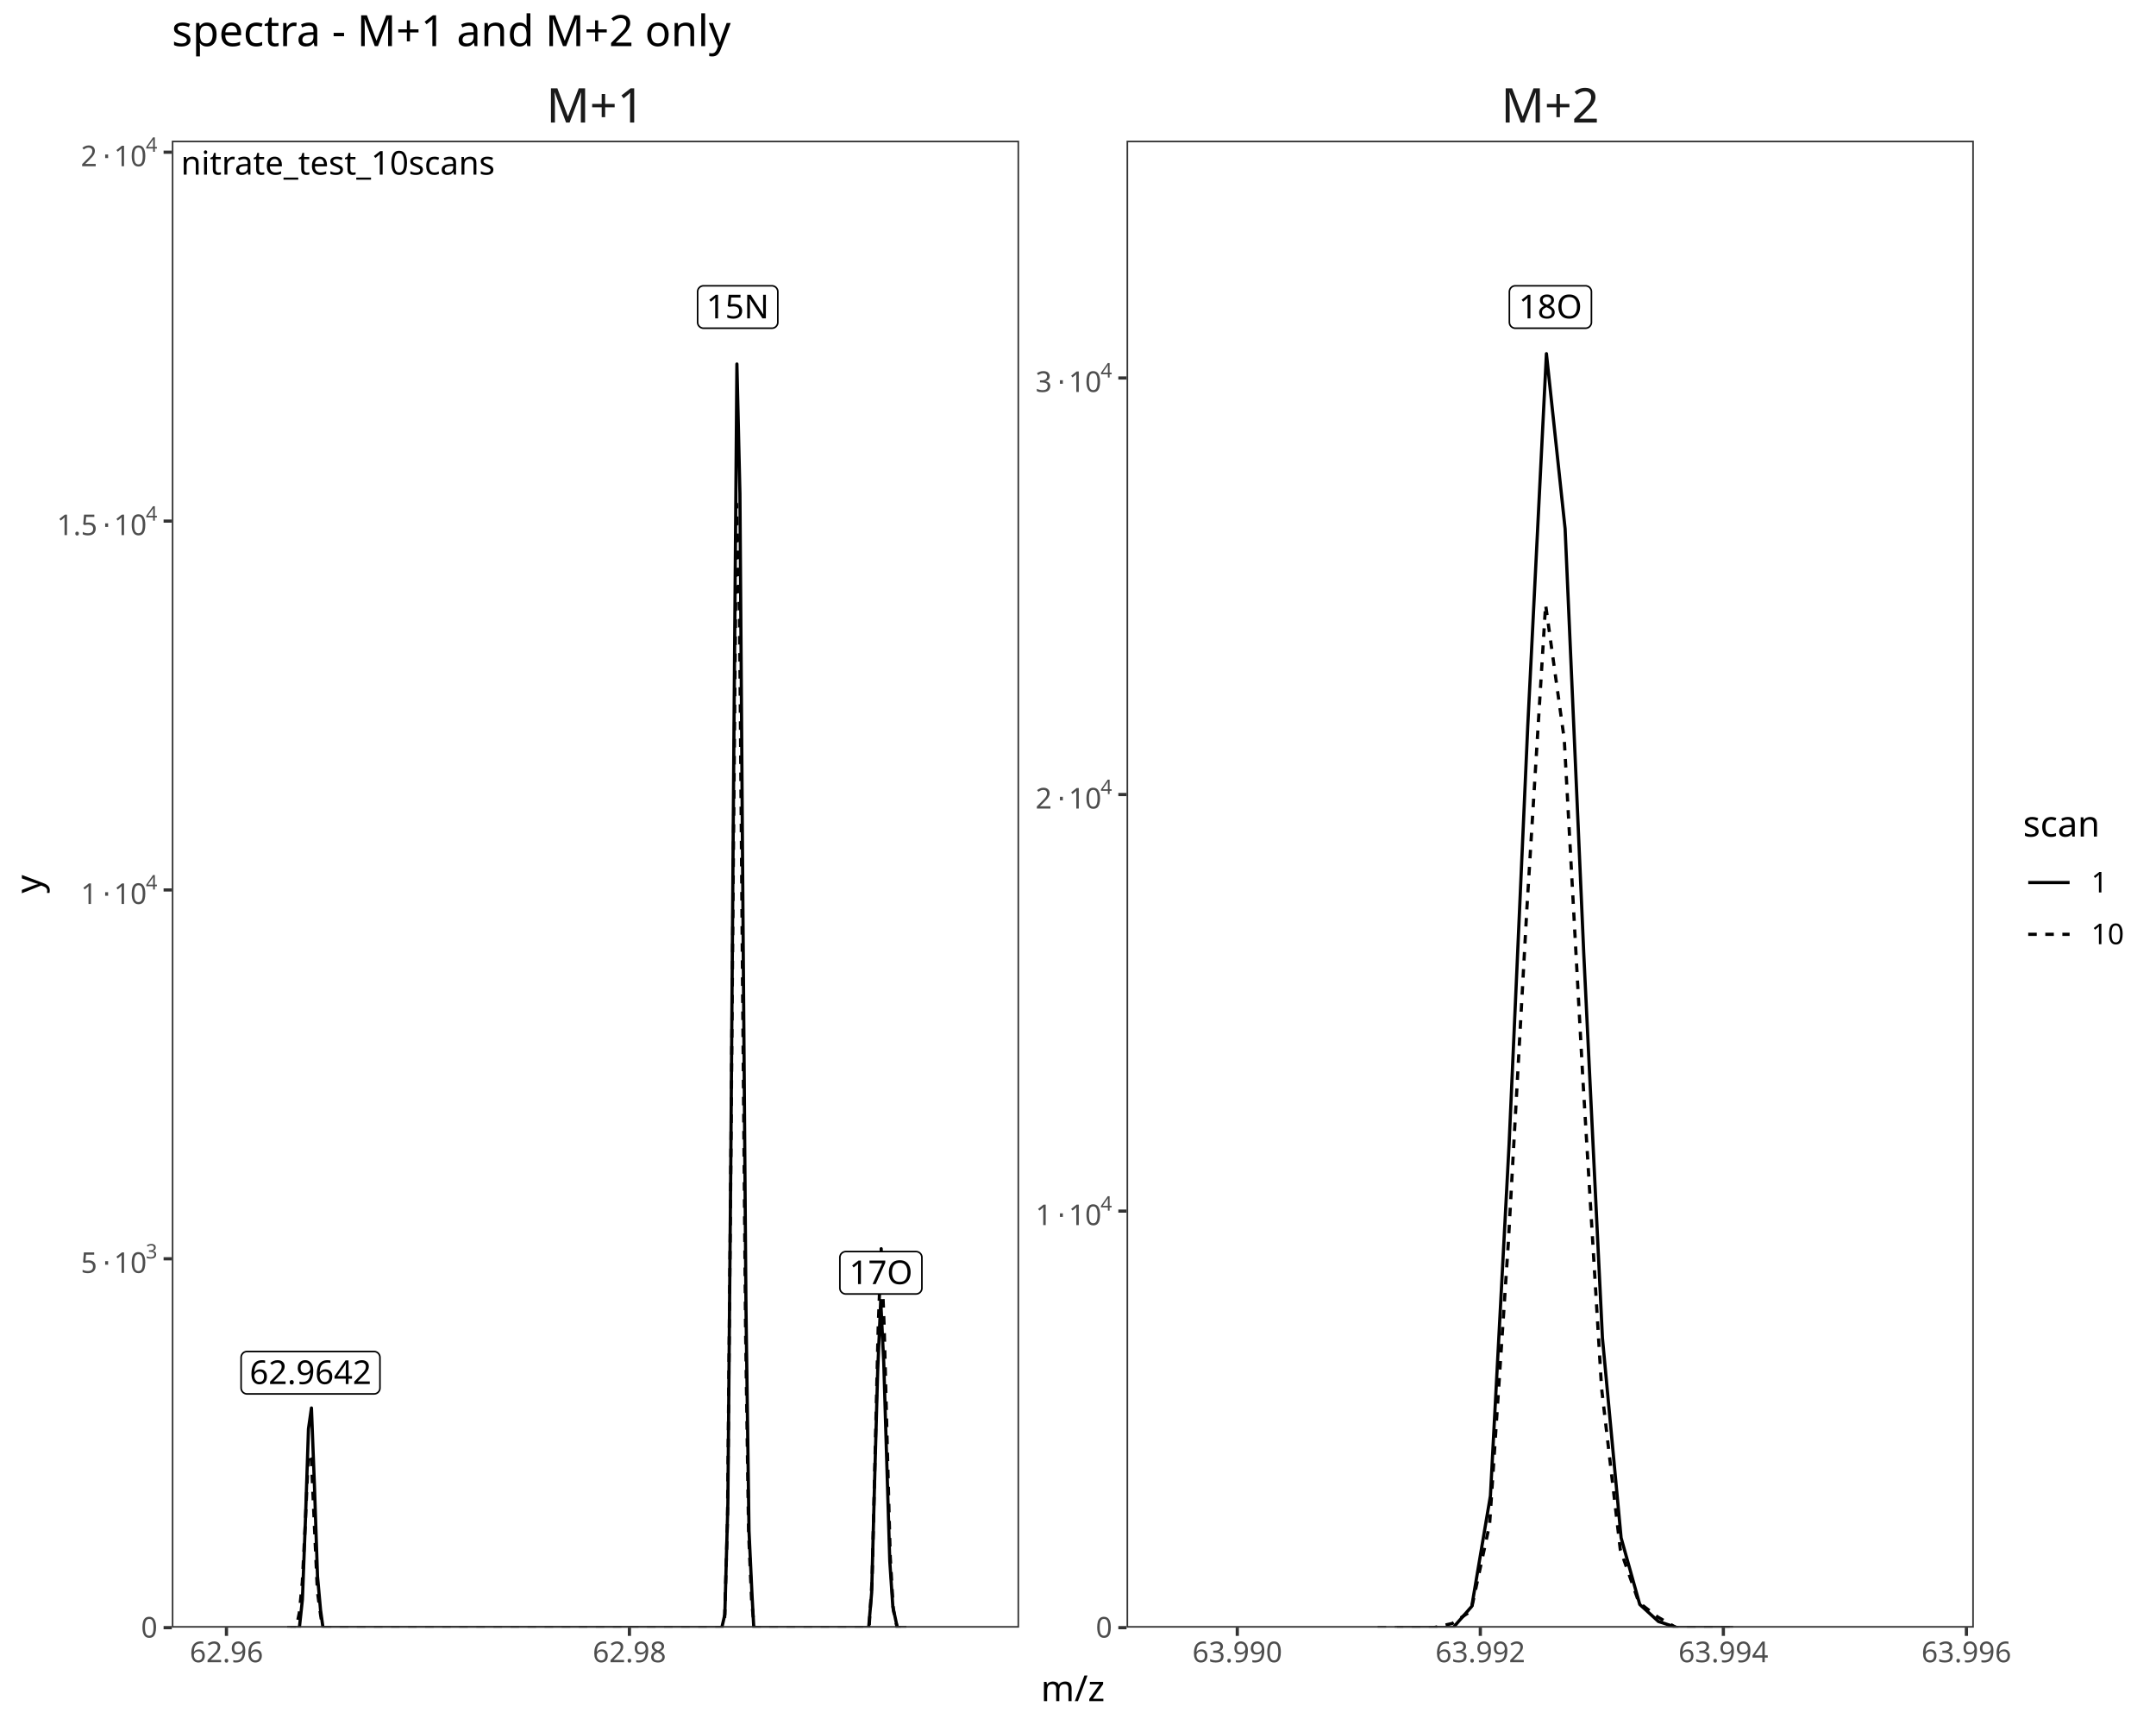
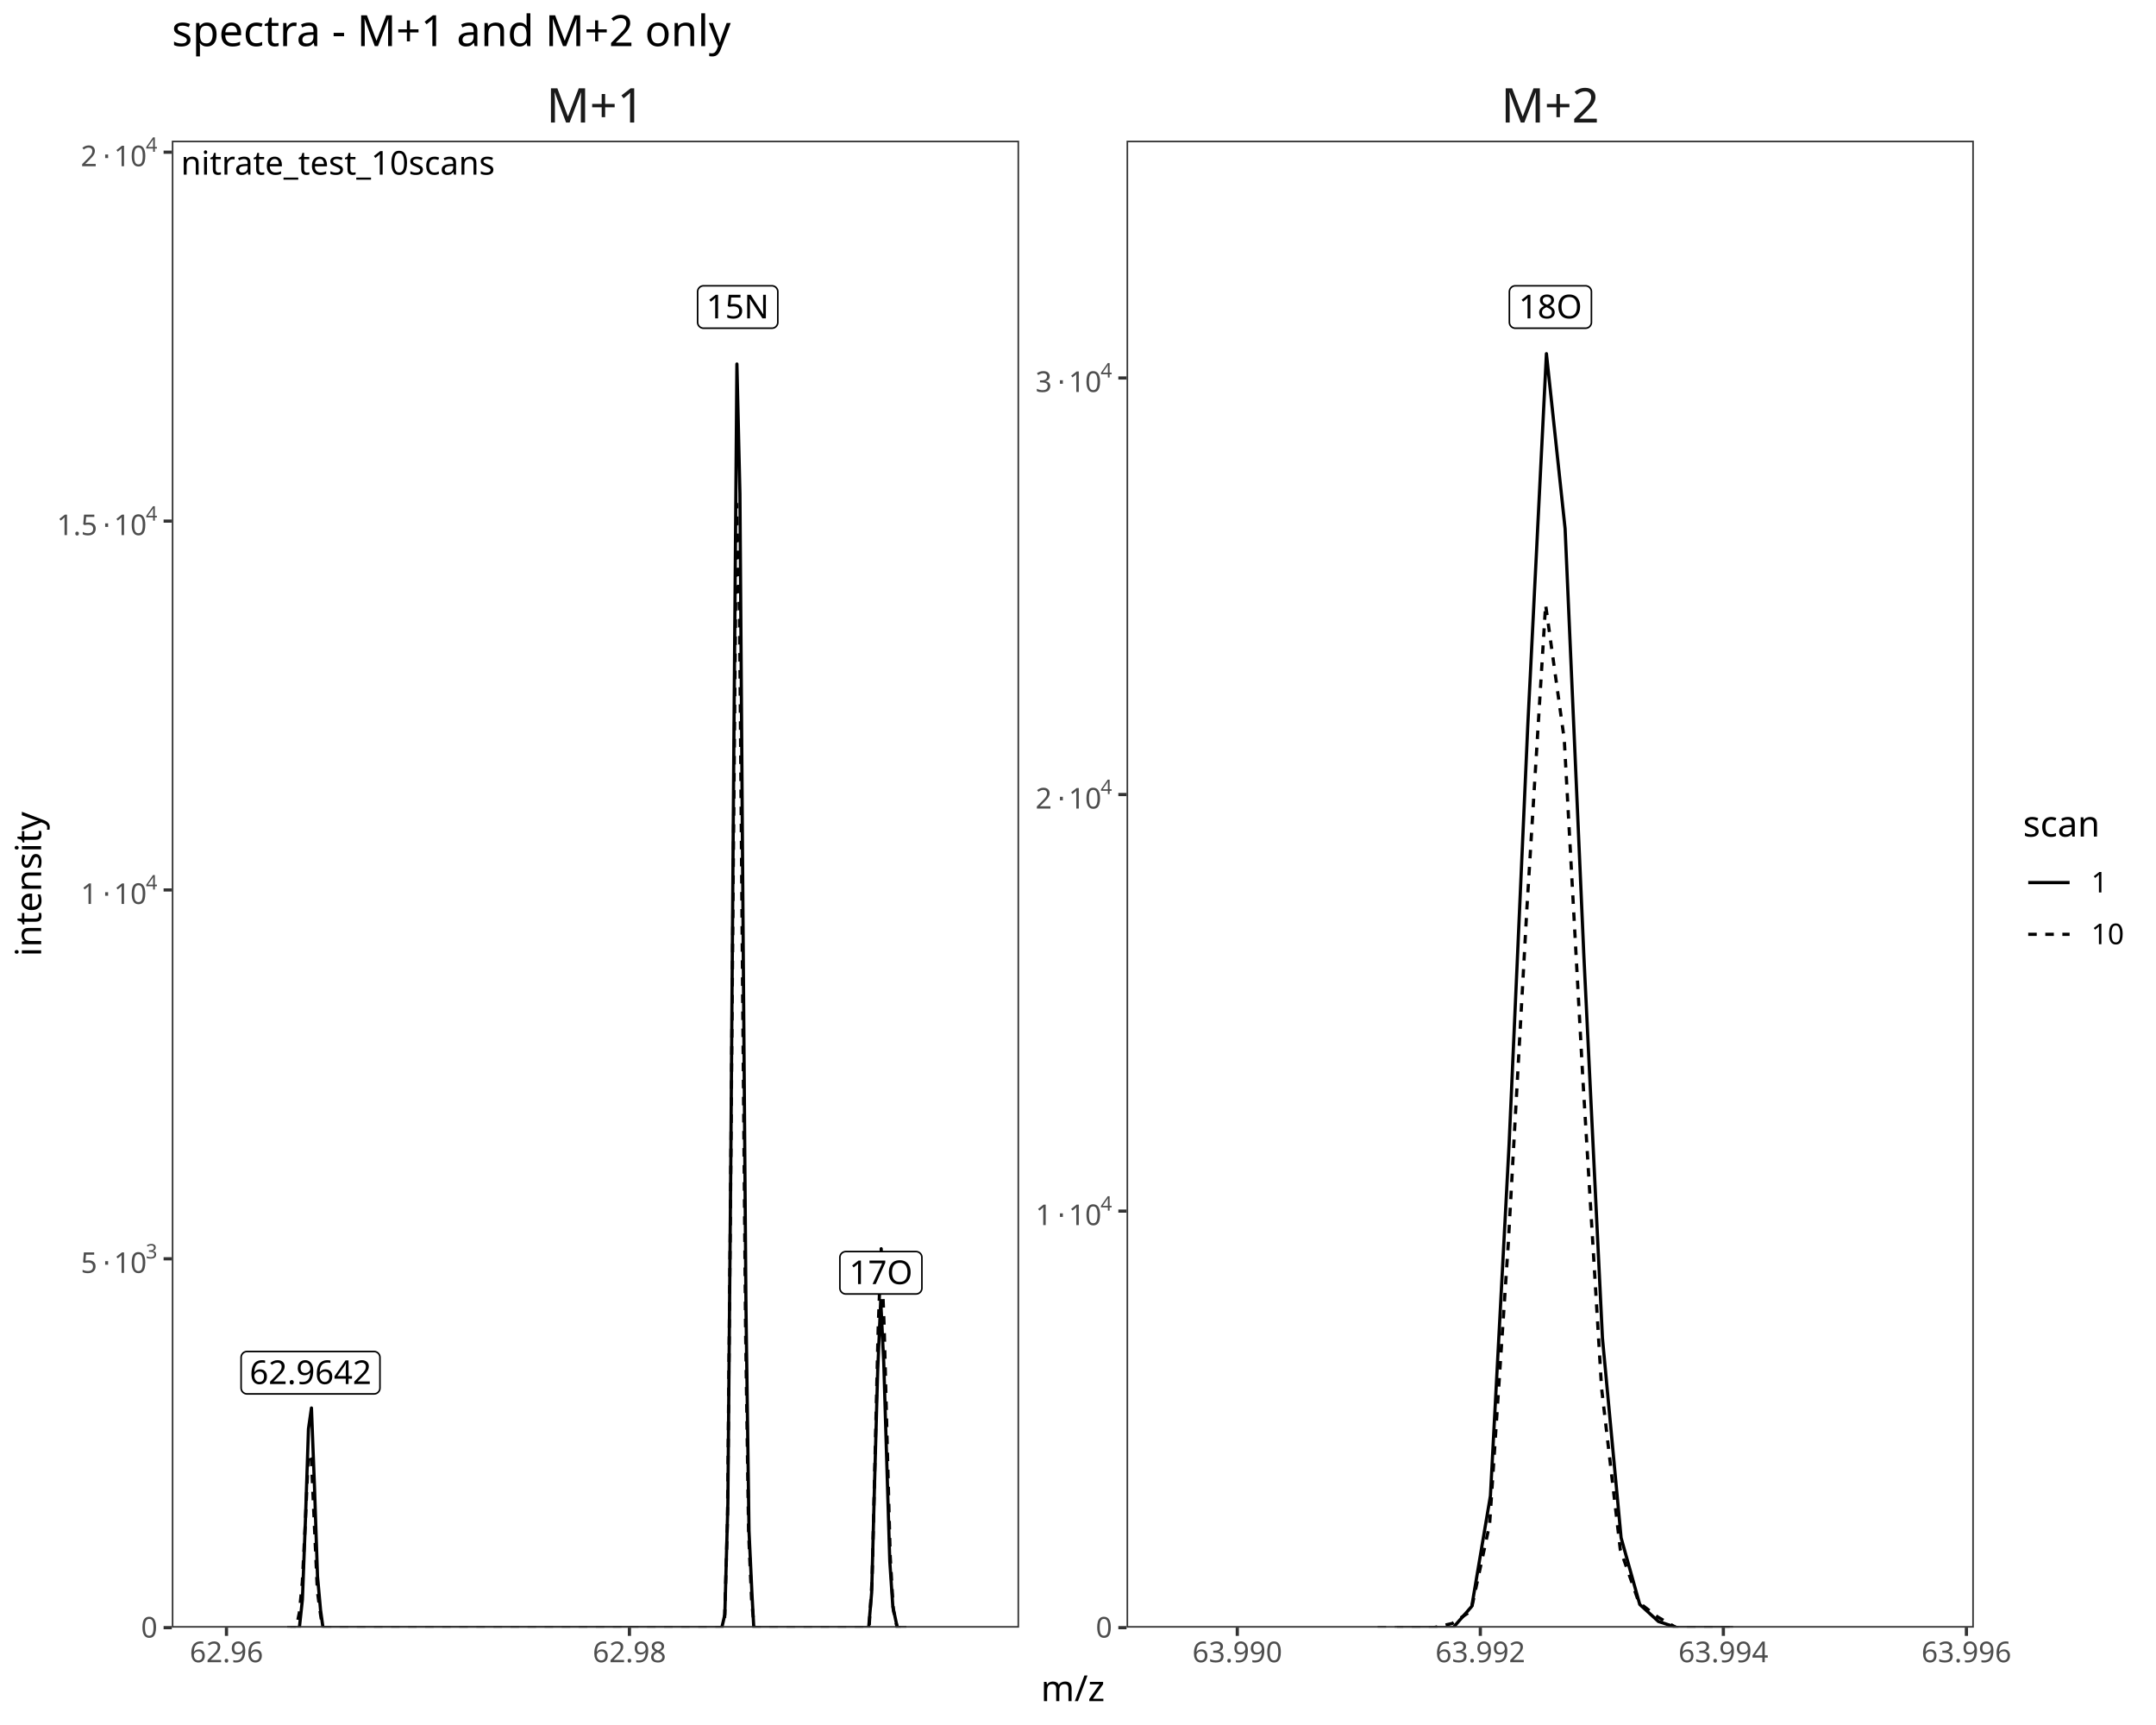
<svg xmlns="http://www.w3.org/2000/svg" class="svglite" data-engine-version="2.0" width="720.00pt" height="576.00pt" viewBox="0 0 720.00 576.00">
  <defs>
    <style type="text/css">
    .svglite line, .svglite polyline, .svglite polygon, .svglite path, .svglite rect, .svglite circle {
      fill: none;
      stroke: #000000;
      stroke-linecap: round;
      stroke-linejoin: round;
      stroke-miterlimit: 10.00;
    }
  </style>
  </defs>
  <rect width="100%" height="100%" style="stroke: none; fill: #FFFFFF;" />
  <defs>
    <clipPath id="cpMC4wMHw3MjAuMDB8MC4wMHw1NzYuMDA=">
      <rect x="0.00" y="0.00" width="720.00" height="576.00" />
    </clipPath>
  </defs>
  <g clip-path="url(#cpMC4wMHw3MjAuMDB8MC4wMHw1NzYuMDA=)">
</g>
  <defs>
    <clipPath id="cpNTcuMzd8MzQwLjMzfDQ2Ljk2fDU0My41MA==">
      <rect x="57.37" y="46.96" width="282.96" height="496.54" />
    </clipPath>
  </defs>
  <g clip-path="url(#cpNTcuMzd8MzQwLjMzfDQ2Ljk2fDU0My41MA==)">
    <polyline points="96.95,543.50 97.96,543.50 98.97,543.50 99.98,543.50 100.99,534.10 102.00,507.55 103.01,477.14 104.01,470.15 105.02,496.39 106.03,526.34 107.04,537.57 107.86,543.50 108.87,543.50 109.87,543.50 110.88,543.50 238.02,543.50 239.03,543.50 240.04,543.50 241.05,543.50 242.06,539.11 243.07,502.12 244.07,385.49 245.08,247.35 246.09,121.55 247.10,164.77 248.11,304.56 249.12,436.61 250.13,511.19 251.14,532.65 251.73,543.50 252.74,543.50 253.75,543.50 254.76,543.50 287.06,543.50 288.07,543.50 289.08,543.50 290.09,543.50 291.09,531.81 292.10,493.82 293.11,457.57 294.12,434.28 295.13,455.01 296.14,488.32 297.15,521.43 298.16,536.41 299.66,543.50 300.67,543.50 301.68,543.50 302.69,543.50 " style="stroke-width: 1.07; stroke-linecap: butt;" />
    <polyline points="95.92,543.50 96.93,543.50 97.93,543.50 98.94,543.50 99.95,538.58 100.96,528.30 101.97,508.35 102.98,485.50 103.99,487.34 105.00,509.63 106.00,531.37 107.01,538.89 107.73,543.50 108.74,543.50 109.75,543.50 110.76,543.50 237.89,543.50 238.90,543.50 239.91,543.50 240.92,543.50 241.93,542.45 242.94,507.98 243.95,402.27 244.96,280.31 245.97,168.27 246.97,205.45 247.98,328.64 248.99,443.98 250.00,511.90 251.01,534.54 251.88,543.50 252.89,543.50 253.90,543.50 254.90,543.50 286.19,543.50 287.20,543.50 288.21,543.50 289.22,543.50 290.23,543.50 291.24,527.40 292.25,485.29 293.26,443.69 294.27,416.97 295.28,443.41 296.29,482.38 297.30,519.85 298.31,537.47 299.61,543.50 300.62,543.50 301.63,543.50 302.64,543.50 " style="stroke-width: 1.07; stroke-dasharray: 2.85,2.85; stroke-linecap: butt;" />
    <text x="60.42" y="58.31" style="font-size: 11.00px; font-family: sans;" textLength="101.53px" lengthAdjust="spacingAndGlyphs">nitrate_test_10scans</text>
    <polygon points="82.50,465.45 124.91,465.45 124.83,465.45 125.15,465.43 125.46,465.37 125.76,465.26 126.03,465.10 126.28,464.90 126.49,464.66 126.66,464.39 126.79,464.10 126.86,463.79 126.89,463.47 126.89,463.47 126.89,453.26 126.89,453.26 126.86,452.94 126.79,452.63 126.66,452.34 126.49,452.07 126.28,451.83 126.03,451.63 125.76,451.47 125.46,451.36 125.15,451.29 124.91,451.28 82.50,451.28 82.74,451.29 82.42,451.28 82.11,451.32 81.80,451.41 81.51,451.54 81.25,451.72 81.02,451.95 80.83,452.20 80.68,452.48 80.58,452.78 80.53,453.10 80.52,453.26 80.52,463.47 80.53,463.31 80.53,463.63 80.58,463.94 80.68,464.24 80.83,464.53 81.02,464.78 81.25,465.00 81.51,465.18 81.80,465.32 82.11,465.41 82.42,465.45 " style="stroke-width: 0.53; fill: #FFFFFF;" />
    <text x="103.71" y="462.15" text-anchor="middle" style="font-size: 11.00px; font-family: sans;" textLength="39.76px" lengthAdjust="spacingAndGlyphs">62.9642</text>
    <polygon points="234.95,109.60 257.77,109.60 257.69,109.60 258.01,109.58 258.32,109.52 258.62,109.41 258.90,109.25 259.14,109.05 259.35,108.81 259.52,108.54 259.65,108.25 259.73,107.94 259.75,107.62 259.75,107.62 259.75,97.41 259.75,97.41 259.73,97.09 259.65,96.78 259.52,96.49 259.35,96.22 259.14,95.98 258.90,95.78 258.62,95.62 258.32,95.51 258.01,95.44 257.77,95.43 234.95,95.43 235.19,95.44 234.87,95.43 234.55,95.47 234.25,95.56 233.96,95.69 233.70,95.88 233.47,96.10 233.28,96.35 233.13,96.63 233.03,96.94 232.98,97.25 232.97,97.41 232.97,107.62 232.98,107.46 232.98,107.78 233.03,108.09 233.13,108.40 233.28,108.68 233.47,108.93 233.70,109.15 233.96,109.33 234.25,109.47 234.55,109.56 234.87,109.60 " style="stroke-width: 0.53; fill: #FFFFFF;" />
    <text x="246.36" y="106.30" text-anchor="middle" style="font-size: 11.00px; font-family: sans;" textLength="20.18px" lengthAdjust="spacingAndGlyphs">15N</text>
    <polygon points="282.46,432.08 305.89,432.08 305.82,432.08 306.13,432.06 306.45,432.00 306.74,431.89 307.02,431.73 307.27,431.53 307.48,431.29 307.65,431.02 307.77,430.73 307.85,430.42 307.87,430.10 307.87,430.10 307.87,419.89 307.87,419.89 307.85,419.57 307.77,419.26 307.65,418.97 307.48,418.70 307.27,418.46 307.02,418.26 306.74,418.10 306.45,417.99 306.13,417.92 305.89,417.91 282.46,417.91 282.70,417.92 282.38,417.91 282.06,417.95 281.76,418.04 281.47,418.17 281.21,418.36 280.98,418.58 280.78,418.83 280.64,419.11 280.54,419.41 280.48,419.73 280.48,419.89 280.48,430.10 280.48,429.94 280.48,430.26 280.54,430.57 280.64,430.88 280.78,431.16 280.98,431.41 281.21,431.63 281.47,431.81 281.76,431.95 282.06,432.04 282.38,432.08 " style="stroke-width: 0.53; fill: #FFFFFF;" />
    <text x="294.18" y="428.78" text-anchor="middle" style="font-size: 11.00px; font-family: sans;" textLength="20.80px" lengthAdjust="spacingAndGlyphs">17O</text>
    <rect x="57.37" y="46.96" width="282.96" height="496.54" style="stroke-width: 1.07; stroke: #333333;" />
  </g>
  <g clip-path="url(#cpMC4wMHw3MjAuMDB8MC4wMHw1NzYuMDA=)">
</g>
  <defs>
    <clipPath id="cpMzc2LjIxfDY1OS4xNnw0Ni45Nnw1NDMuNTA=">
      <rect x="376.21" y="46.96" width="282.96" height="496.54" />
    </clipPath>
  </defs>
  <g clip-path="url(#cpMzc2LjIxfDY1OS4xNnw0Ni45Nnw1NDMuNTA=)">
    <polyline points="466.57,543.50 472.80,543.50 479.03,543.50 485.27,543.50 491.50,536.38 497.73,499.45 503.97,381.96 510.20,242.39 516.43,118.10 522.67,176.55 528.90,318.38 535.14,446.80 541.37,513.50 547.60,535.75 553.84,541.44 560.07,543.50 566.31,543.50 572.54,543.50 578.77,543.50 " style="stroke-width: 1.07; stroke-linecap: butt;" />
    <polyline points="460.06,543.50 466.29,543.50 472.52,543.50 478.76,543.50 484.99,542.09 491.23,537.96 497.46,508.99 503.69,415.34 509.93,303.03 516.16,201.92 522.39,246.92 528.63,360.81 534.86,463.66 541.10,517.42 547.33,535.12 553.56,539.91 559.80,543.50 566.03,543.50 572.27,543.50 578.50,543.50 " style="stroke-width: 1.07; stroke-dasharray: 2.85,2.85; stroke-linecap: butt;" />
    <polygon points="506.04,109.60 529.48,109.60 529.40,109.60 529.72,109.58 530.03,109.52 530.33,109.41 530.61,109.25 530.85,109.05 531.06,108.81 531.23,108.54 531.36,108.25 531.44,107.94 531.46,107.62 531.46,107.62 531.46,97.41 531.46,97.41 531.44,97.09 531.36,96.78 531.23,96.49 531.06,96.22 530.85,95.98 530.61,95.78 530.33,95.62 530.03,95.51 529.72,95.44 529.48,95.43 506.04,95.43 506.28,95.44 505.97,95.43 505.65,95.47 505.34,95.56 505.05,95.69 504.79,95.88 504.56,96.10 504.37,96.35 504.22,96.63 504.12,96.94 504.07,97.25 504.06,97.41 504.06,107.62 504.07,107.46 504.07,107.78 504.12,108.09 504.22,108.40 504.37,108.68 504.56,108.93 504.79,109.15 505.05,109.33 505.34,109.47 505.65,109.56 505.97,109.60 " style="stroke-width: 0.53; fill: #FFFFFF;" />
    <text x="517.76" y="106.30" text-anchor="middle" style="font-size: 11.00px; font-family: sans;" textLength="20.80px" lengthAdjust="spacingAndGlyphs">18O</text>
    <rect x="376.21" y="46.96" width="282.96" height="496.54" style="stroke-width: 1.07; stroke: #333333;" />
  </g>
  <g clip-path="url(#cpMC4wMHw3MjAuMDB8MC4wMHw1NzYuMDA=)">
</g>
  <defs>
    <clipPath id="cpNTcuMzd8MzQwLjMzfDIzLjg2fDQ2Ljk2">
      <rect x="57.37" y="23.86" width="282.96" height="23.10" />
    </clipPath>
  </defs>
  <g clip-path="url(#cpNTcuMzd8MzQwLjMzfDIzLjg2fDQ2Ljk2)">
    <text x="198.85" y="40.91" text-anchor="middle" style="font-size: 16.00px; fill: #1A1A1A; font-family: sans;" textLength="31.58px" lengthAdjust="spacingAndGlyphs">M+1</text>
  </g>
  <g clip-path="url(#cpMC4wMHw3MjAuMDB8MC4wMHw1NzYuMDA=)">
</g>
  <defs>
    <clipPath id="cpMzc2LjIxfDY1OS4xNnwyMy44Nnw0Ni45Ng==">
      <rect x="376.21" y="23.86" width="282.96" height="23.10" />
    </clipPath>
  </defs>
  <g clip-path="url(#cpMzc2LjIxfDY1OS4xNnwyMy44Nnw0Ni45Ng==)">
    <text x="517.69" y="40.91" text-anchor="middle" style="font-size: 16.00px; fill: #1A1A1A; font-family: sans;" textLength="31.58px" lengthAdjust="spacingAndGlyphs">M+2</text>
  </g>
  <g clip-path="url(#cpMC4wMHw3MjAuMDB8MC4wMHw1NzYuMDA=)">
    <polyline points="75.63,546.24 75.63,543.50 " style="stroke-width: 1.07; stroke: #333333; stroke-linecap: butt;" />
    <polyline points="210.20,546.24 210.20,543.50 " style="stroke-width: 1.07; stroke: #333333; stroke-linecap: butt;" />
    <text x="75.63" y="555.04" text-anchor="middle" style="font-size: 9.60px; fill: #4D4D4D; font-family: sans;" textLength="24.02px" lengthAdjust="spacingAndGlyphs">62.96</text>
    <text x="210.20" y="555.04" text-anchor="middle" style="font-size: 9.60px; fill: #4D4D4D; font-family: sans;" textLength="24.02px" lengthAdjust="spacingAndGlyphs">62.98</text>
    <polyline points="413.20,546.24 413.20,543.50 " style="stroke-width: 1.07; stroke: #333333; stroke-linecap: butt;" />
    <polyline points="494.36,546.24 494.36,543.50 " style="stroke-width: 1.07; stroke: #333333; stroke-linecap: butt;" />
    <polyline points="575.52,546.24 575.52,543.50 " style="stroke-width: 1.07; stroke: #333333; stroke-linecap: butt;" />
    <polyline points="656.69,546.24 656.69,543.50 " style="stroke-width: 1.07; stroke: #333333; stroke-linecap: butt;" />
    <text x="413.20" y="555.04" text-anchor="middle" style="font-size: 9.60px; fill: #4D4D4D; font-family: sans;" textLength="29.36px" lengthAdjust="spacingAndGlyphs">63.990</text>
    <text x="494.36" y="555.04" text-anchor="middle" style="font-size: 9.60px; fill: #4D4D4D; font-family: sans;" textLength="29.36px" lengthAdjust="spacingAndGlyphs">63.992</text>
    <text x="575.52" y="555.04" text-anchor="middle" style="font-size: 9.60px; fill: #4D4D4D; font-family: sans;" textLength="29.36px" lengthAdjust="spacingAndGlyphs">63.994</text>
    <text x="656.69" y="555.04" text-anchor="middle" style="font-size: 9.60px; fill: #4D4D4D; font-family: sans;" textLength="29.36px" lengthAdjust="spacingAndGlyphs">63.996</text>
    <text x="365.94" y="546.81" style="font-size: 9.60px; fill: #4D4D4D; font-family: sans;" textLength="5.34px" lengthAdjust="spacingAndGlyphs">0</text>
    <text x="345.81" y="409.08" style="font-size: 9.60px; fill: #4D4D4D; font-family: sans;" textLength="5.34px" lengthAdjust="spacingAndGlyphs">1</text>
    <text x="352.93" y="409.08" style="font-size: 9.60px; fill: #4D4D4D; font-family: sans;" textLength="2.15px" lengthAdjust="spacingAndGlyphs">⋅</text>
    <text x="356.86" y="409.08" style="font-size: 9.60px; fill: #4D4D4D; font-family: sans;" textLength="10.68px" lengthAdjust="spacingAndGlyphs">10</text>
    <text x="367.54" y="404.26" style="font-size: 6.72px; fill: #4D4D4D; font-family: sans;" textLength="3.74px" lengthAdjust="spacingAndGlyphs">4</text>
    <text x="345.81" y="269.98" style="font-size: 9.60px; fill: #4D4D4D; font-family: sans;" textLength="5.34px" lengthAdjust="spacingAndGlyphs">2</text>
    <text x="352.93" y="269.98" style="font-size: 9.60px; fill: #4D4D4D; font-family: sans;" textLength="2.15px" lengthAdjust="spacingAndGlyphs">⋅</text>
    <text x="356.86" y="269.98" style="font-size: 9.60px; fill: #4D4D4D; font-family: sans;" textLength="10.68px" lengthAdjust="spacingAndGlyphs">10</text>
    <text x="367.54" y="265.16" style="font-size: 6.72px; fill: #4D4D4D; font-family: sans;" textLength="3.74px" lengthAdjust="spacingAndGlyphs">4</text>
    <text x="345.81" y="130.88" style="font-size: 9.60px; fill: #4D4D4D; font-family: sans;" textLength="5.34px" lengthAdjust="spacingAndGlyphs">3</text>
    <text x="352.93" y="130.88" style="font-size: 9.60px; fill: #4D4D4D; font-family: sans;" textLength="2.15px" lengthAdjust="spacingAndGlyphs">⋅</text>
    <text x="356.86" y="130.88" style="font-size: 9.60px; fill: #4D4D4D; font-family: sans;" textLength="10.68px" lengthAdjust="spacingAndGlyphs">10</text>
    <text x="367.54" y="126.06" style="font-size: 6.72px; fill: #4D4D4D; font-family: sans;" textLength="3.74px" lengthAdjust="spacingAndGlyphs">4</text>
    <polyline points="373.47,543.50 376.21,543.50 " style="stroke-width: 1.07; stroke: #333333; stroke-linecap: butt;" />
    <polyline points="373.47,404.40 376.21,404.40 " style="stroke-width: 1.07; stroke: #333333; stroke-linecap: butt;" />
    <polyline points="373.47,265.30 376.21,265.30 " style="stroke-width: 1.07; stroke: #333333; stroke-linecap: butt;" />
    <polyline points="373.47,126.21 376.21,126.21 " style="stroke-width: 1.07; stroke: #333333; stroke-linecap: butt;" />
    <text x="47.10" y="546.81" style="font-size: 9.60px; fill: #4D4D4D; font-family: sans;" textLength="5.34px" lengthAdjust="spacingAndGlyphs">0</text>
    <text x="26.98" y="425.04" style="font-size: 9.60px; fill: #4D4D4D; font-family: sans;" textLength="5.34px" lengthAdjust="spacingAndGlyphs">5</text>
    <text x="34.09" y="425.04" style="font-size: 9.60px; fill: #4D4D4D; font-family: sans;" textLength="2.15px" lengthAdjust="spacingAndGlyphs">⋅</text>
    <text x="38.02" y="425.04" style="font-size: 9.60px; fill: #4D4D4D; font-family: sans;" textLength="10.68px" lengthAdjust="spacingAndGlyphs">10</text>
    <text x="48.70" y="420.22" style="font-size: 6.72px; fill: #4D4D4D; font-family: sans;" textLength="3.74px" lengthAdjust="spacingAndGlyphs">3</text>
    <text x="26.98" y="301.84" style="font-size: 9.60px; fill: #4D4D4D; font-family: sans;" textLength="5.34px" lengthAdjust="spacingAndGlyphs">1</text>
    <text x="34.09" y="301.84" style="font-size: 9.60px; fill: #4D4D4D; font-family: sans;" textLength="2.15px" lengthAdjust="spacingAndGlyphs">⋅</text>
    <text x="38.02" y="301.84" style="font-size: 9.60px; fill: #4D4D4D; font-family: sans;" textLength="10.68px" lengthAdjust="spacingAndGlyphs">10</text>
    <text x="48.70" y="297.02" style="font-size: 6.72px; fill: #4D4D4D; font-family: sans;" textLength="3.74px" lengthAdjust="spacingAndGlyphs">4</text>
    <text x="18.97" y="178.68" style="font-size: 9.60px; fill: #4D4D4D; font-family: sans;" textLength="13.35px" lengthAdjust="spacingAndGlyphs">1.5</text>
    <text x="34.09" y="178.68" style="font-size: 9.60px; fill: #4D4D4D; font-family: sans;" textLength="2.15px" lengthAdjust="spacingAndGlyphs">⋅</text>
    <text x="38.02" y="178.68" style="font-size: 9.60px; fill: #4D4D4D; font-family: sans;" textLength="10.68px" lengthAdjust="spacingAndGlyphs">10</text>
    <text x="48.70" y="173.86" style="font-size: 6.72px; fill: #4D4D4D; font-family: sans;" textLength="3.74px" lengthAdjust="spacingAndGlyphs">4</text>
    <text x="26.98" y="55.51" style="font-size: 9.60px; fill: #4D4D4D; font-family: sans;" textLength="5.34px" lengthAdjust="spacingAndGlyphs">2</text>
    <text x="34.09" y="55.51" style="font-size: 9.60px; fill: #4D4D4D; font-family: sans;" textLength="2.15px" lengthAdjust="spacingAndGlyphs">⋅</text>
    <text x="38.02" y="55.51" style="font-size: 9.60px; fill: #4D4D4D; font-family: sans;" textLength="10.68px" lengthAdjust="spacingAndGlyphs">10</text>
    <text x="48.70" y="50.69" style="font-size: 6.72px; fill: #4D4D4D; font-family: sans;" textLength="3.74px" lengthAdjust="spacingAndGlyphs">4</text>
    <polyline points="54.63,543.50 57.37,543.50 " style="stroke-width: 1.07; stroke: #333333; stroke-linecap: butt;" />
    <polyline points="54.63,420.33 57.37,420.33 " style="stroke-width: 1.07; stroke: #333333; stroke-linecap: butt;" />
    <polyline points="54.63,297.17 57.37,297.17 " style="stroke-width: 1.07; stroke: #333333; stroke-linecap: butt;" />
    <polyline points="54.63,174.00 57.37,174.00 " style="stroke-width: 1.07; stroke: #333333; stroke-linecap: butt;" />
    <polyline points="54.63,50.83 57.37,50.83 " style="stroke-width: 1.07; stroke: #333333; stroke-linecap: butt;" />
    <text x="358.27" y="568.03" text-anchor="middle" style="font-size: 12.00px; font-family: sans;" textLength="19.34px" lengthAdjust="spacingAndGlyphs">m/z</text>
-     <text transform="translate(13.74,295.23) rotate(-90)" text-anchor="middle" style="font-size: 12.00px; font-family: sans;" textLength="6.00px" lengthAdjust="spacingAndGlyphs">y</text>
+     <text transform="translate(13.74,295.23) rotate(-90)" text-anchor="middle" style="font-size: 12.00px; font-family: sans;" textLength="44.03px" lengthAdjust="spacingAndGlyphs">intensity</text>
    <text x="675.60" y="279.34" style="font-size: 12.00px; font-family: sans;" textLength="25.36px" lengthAdjust="spacingAndGlyphs">scan</text>
    <line x1="677.33" y1="294.70" x2="691.15" y2="294.70" style="stroke-width: 1.07; stroke-linecap: butt;" />
    <line x1="677.33" y1="311.98" x2="691.15" y2="311.98" style="stroke-width: 1.07; stroke-dasharray: 2.85,2.85; stroke-linecap: butt;" />
    <text x="698.36" y="298.01" style="font-size: 9.60px; font-family: sans;" textLength="5.34px" lengthAdjust="spacingAndGlyphs">1</text>
    <text x="698.36" y="315.29" style="font-size: 9.60px; font-family: sans;" textLength="10.68px" lengthAdjust="spacingAndGlyphs">10</text>
    <text x="57.37" y="15.39" style="font-size: 14.40px; font-family: sans;" textLength="179.33px" lengthAdjust="spacingAndGlyphs">spectra - M+1 and M+2 only</text>
  </g>
</svg>
